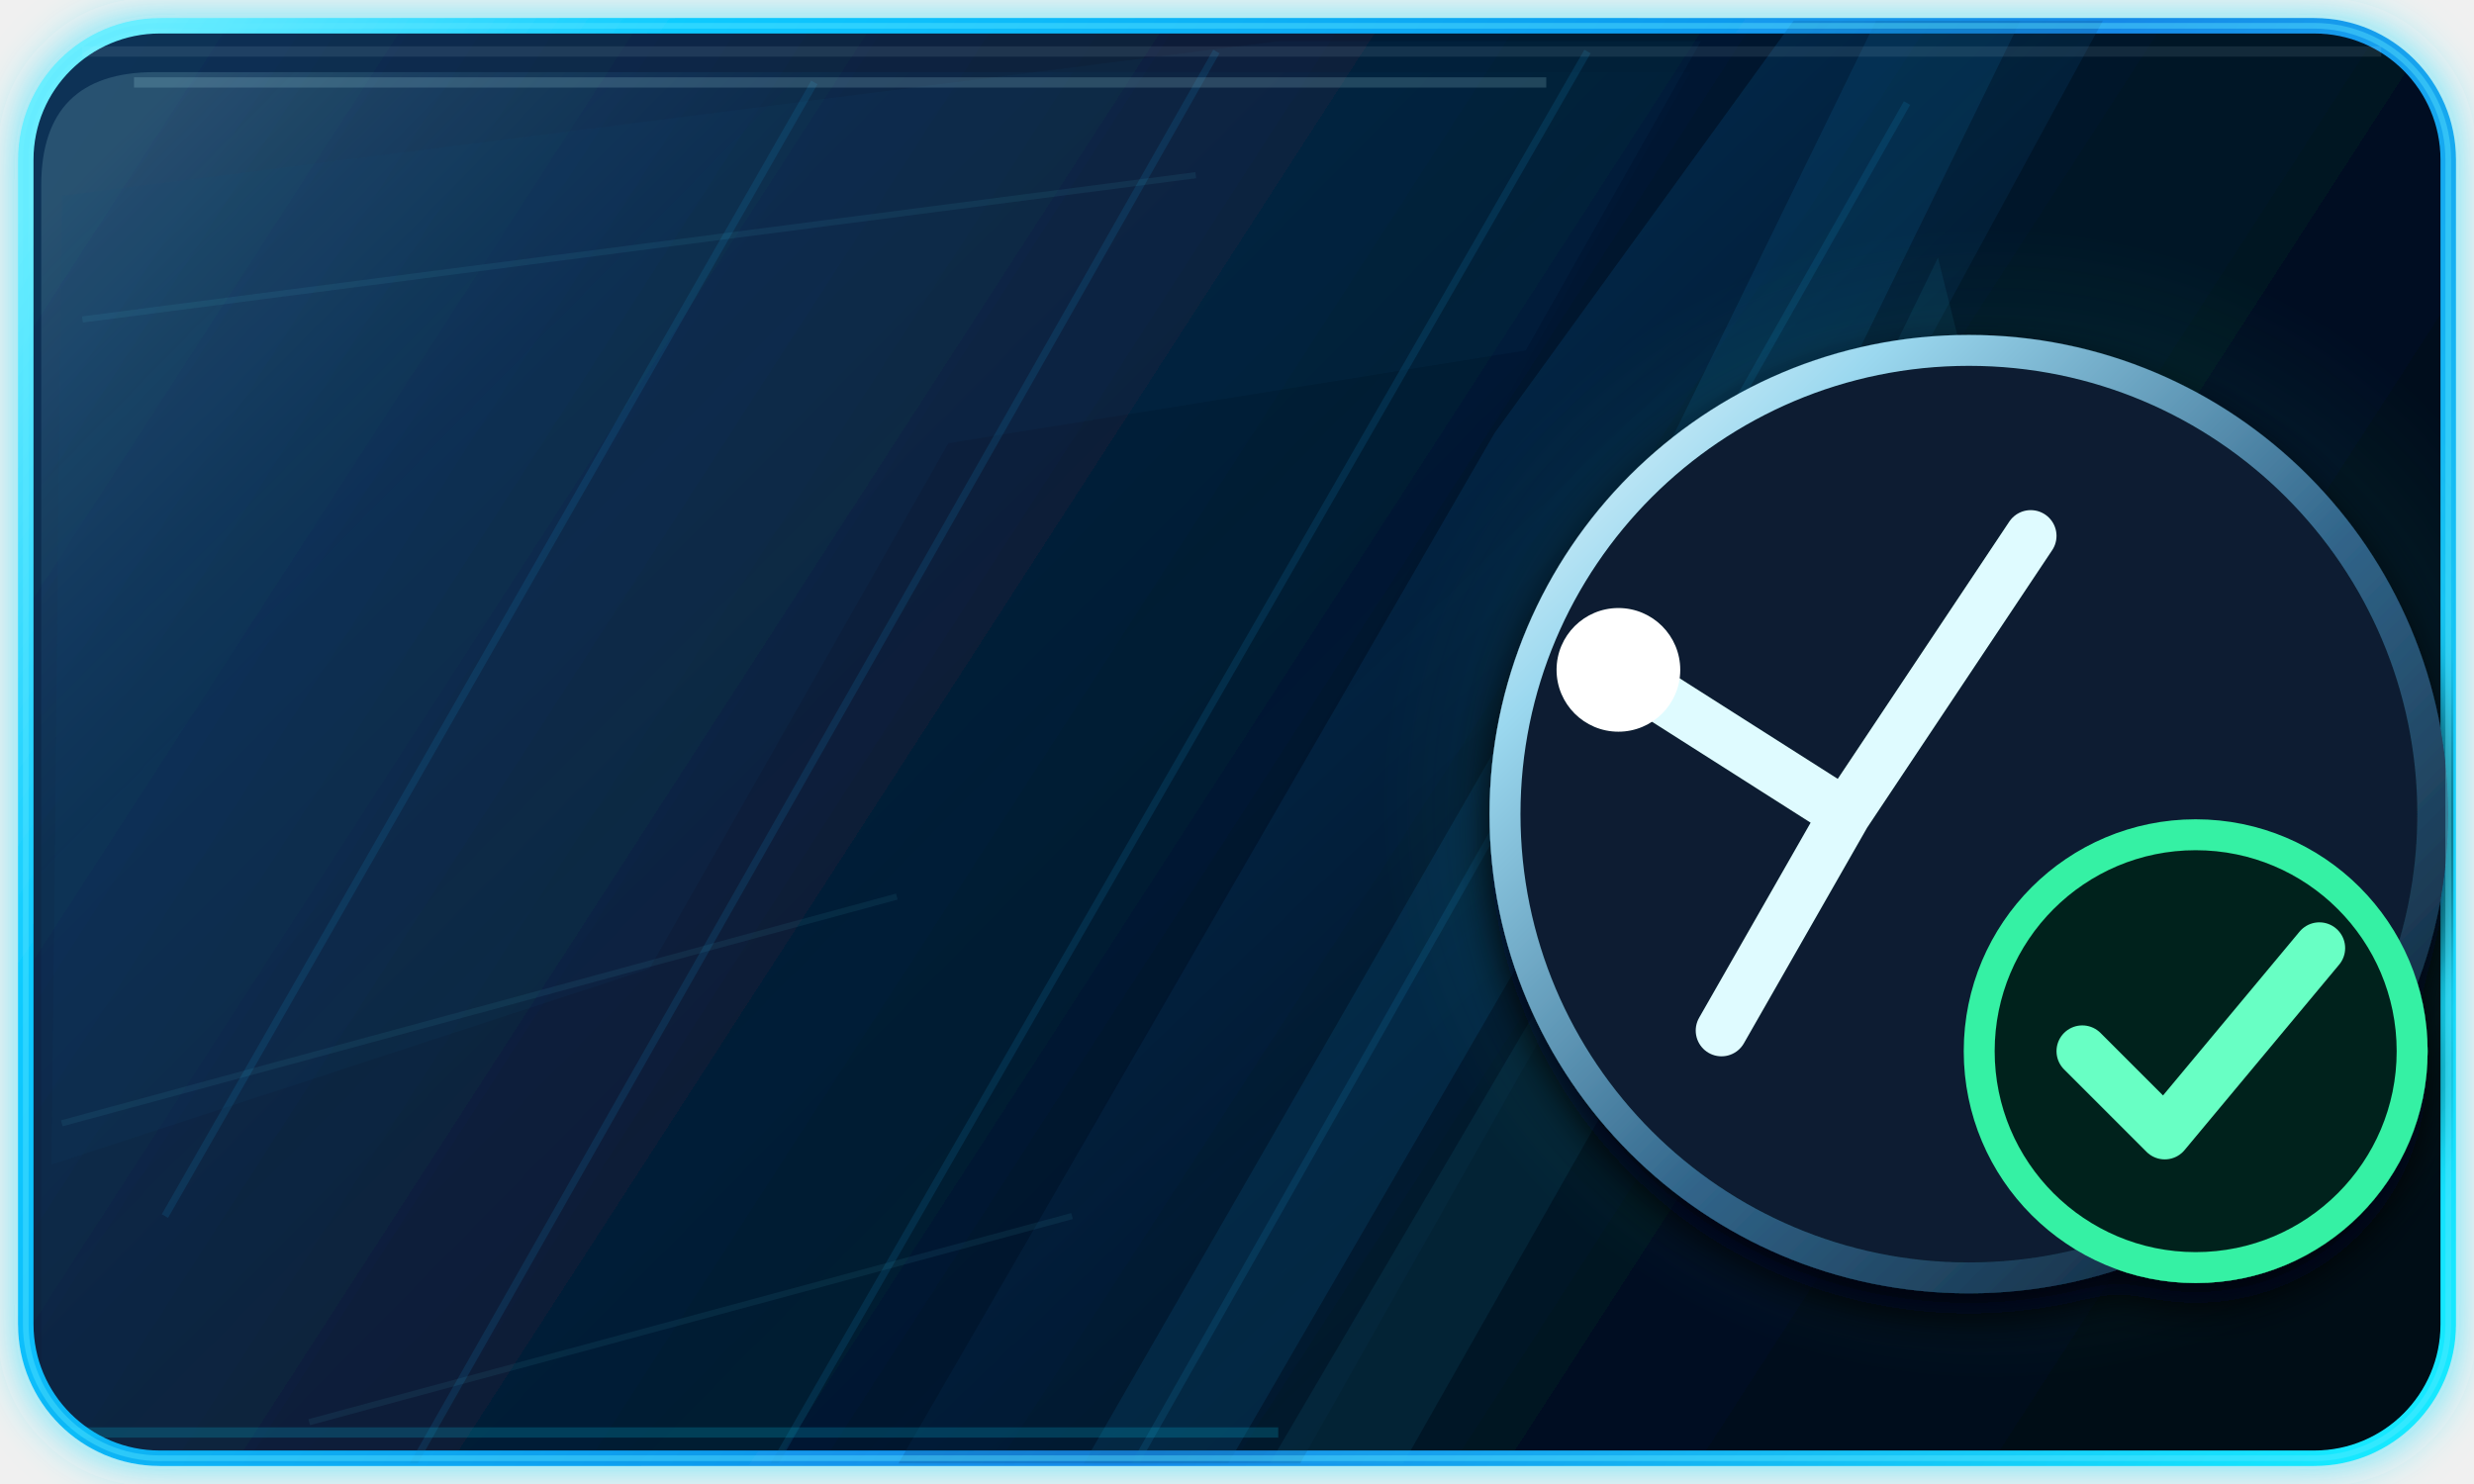
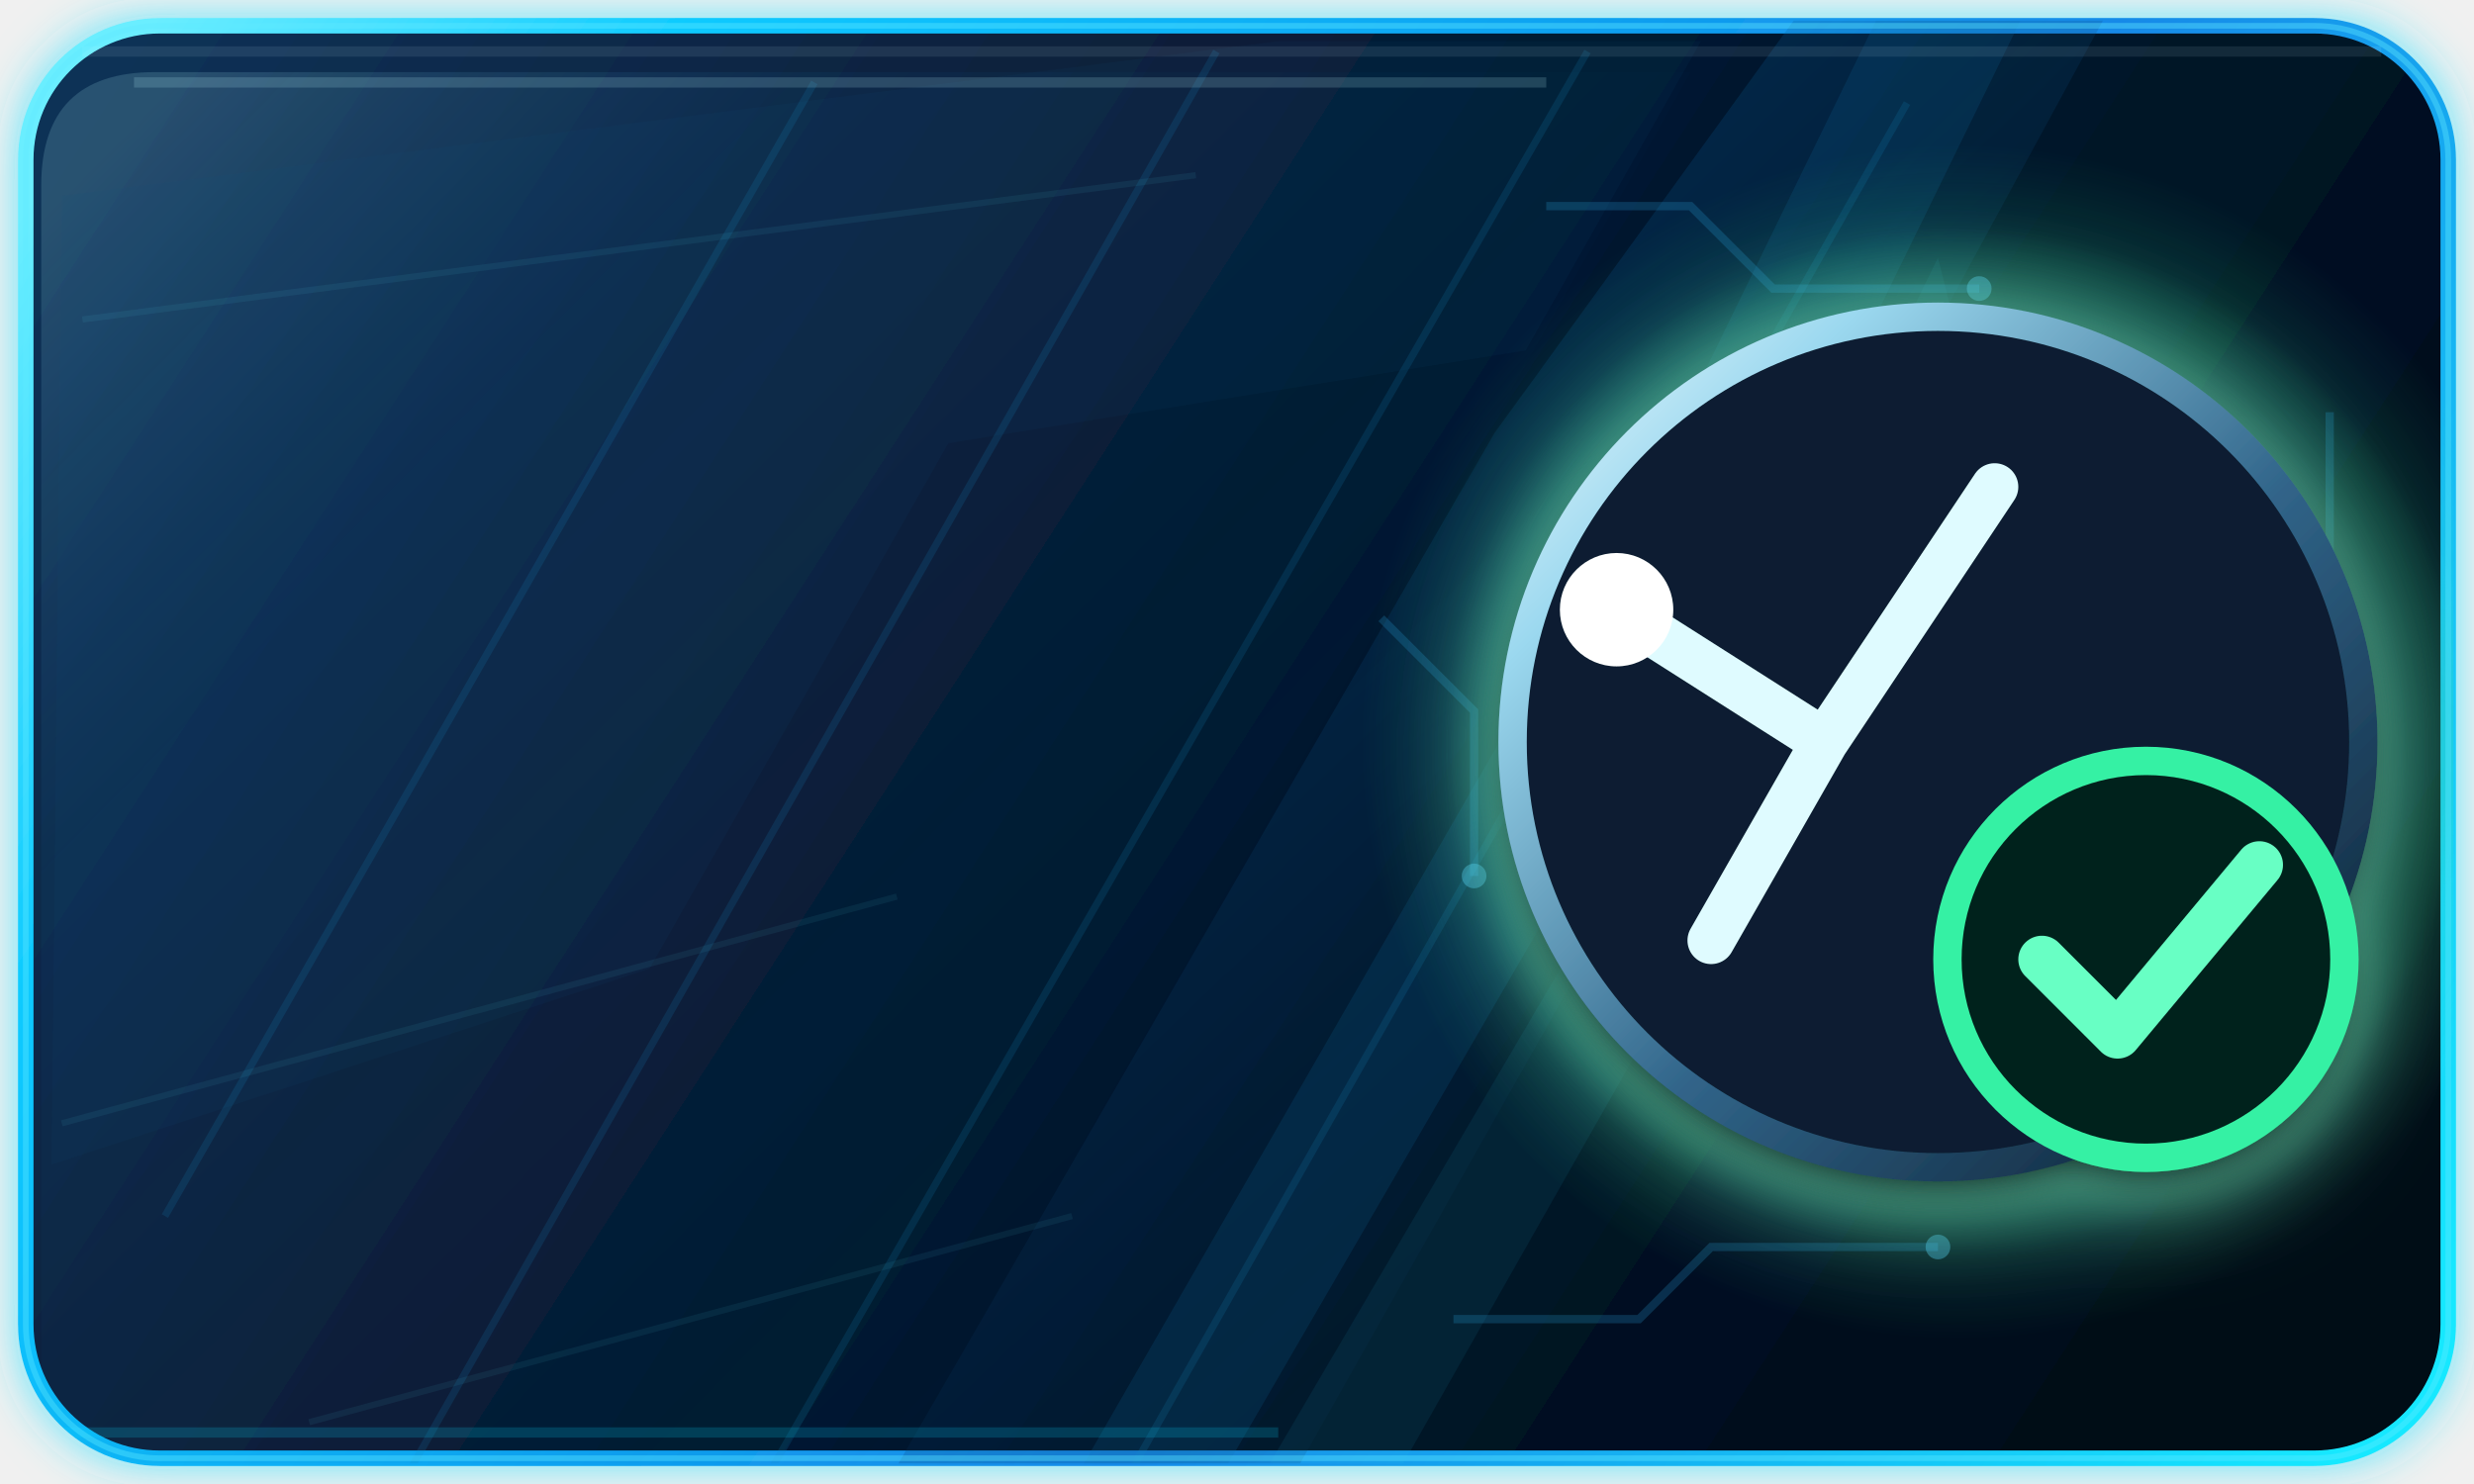
<svg xmlns="http://www.w3.org/2000/svg" viewBox="0 0 240 144" role="img" aria-label="Static Game Ready tile artwork">
  <defs>
    <linearGradient id="surface" x1="12" y1="5" x2="224" y2="142" gradientUnits="userSpaceOnUse">
      <stop stop-color="#0b3156" />
      <stop offset=".34" stop-color="#071f39" />
      <stop offset=".7" stop-color="#041326" />
      <stop offset="1" stop-color="#010813" />
    </linearGradient>
    <linearGradient id="rim" x1="16" y1="0" x2="225" y2="144" gradientUnits="userSpaceOnUse">
      <stop stop-color="#6beeff" />
      <stop offset=".18" stop-color="#08c8ff" />
      <stop offset=".62" stop-color="#1589e8" />
      <stop offset="1" stop-color="#18e8ff" />
    </linearGradient>
    <linearGradient id="glass" x1="18" y1="7" x2="132" y2="119" gradientUnits="userSpaceOnUse">
      <stop stop-color="#b7f8ff" stop-opacity=".16" />
      <stop offset=".28" stop-color="#0f89cf" stop-opacity=".06" />
      <stop offset="1" stop-color="#020b19" stop-opacity="0" />
    </linearGradient>
    <linearGradient id="panel" x1="113" y1="15" x2="229" y2="136" gradientUnits="userSpaceOnUse">
      <stop stop-color="#0b80c6" stop-opacity=".26" />
      <stop offset=".44" stop-color="#08345e" stop-opacity=".18" />
      <stop offset="1" stop-color="#03101f" stop-opacity=".02" />
    </linearGradient>
    <linearGradient id="accent" x1="0" y1="0" x2="1" y2="1">
      <stop stop-color="#e9feff" />
      <stop offset=".22" stop-color="#62f1ff" />
      <stop offset=".62" stop-color="#08aeea" />
      <stop offset="1" stop-color="#07519f" />
    </linearGradient>
    <linearGradient id="metal" x1="0" y1="0" x2="1" y2="1">
      <stop stop-color="#f5fdff" />
      <stop offset=".2" stop-color="#9bd8ef" />
      <stop offset=".55" stop-color="#31658a" />
      <stop offset="1" stop-color="#071627" />
    </linearGradient>
    <linearGradient id="green" x1="0" y1="0" x2="1" y2="1">
      <stop stop-color="#caffee" />
      <stop offset=".28" stop-color="#39f5b0" />
      <stop offset="1" stop-color="#00765c" />
    </linearGradient>
    <linearGradient id="danger" x1="0" y1="0" x2="1" y2="1">
      <stop stop-color="#fff4ed" />
      <stop offset=".22" stop-color="#ff725f" />
      <stop offset=".72" stop-color="#e31c35" />
      <stop offset="1" stop-color="#6e0718" />
    </linearGradient>
    <linearGradient id="gold" x1="0" y1="0" x2="1" y2="1">
      <stop stop-color="#fffbd1" />
      <stop offset=".3" stop-color="#ffe52e" />
      <stop offset="1" stop-color="#e87b00" />
    </linearGradient>
    <radialGradient id="orb">
      <stop stop-color="#35f3a0" stop-opacity=".28" />
      <stop offset=".55" stop-color="#35f3a0" stop-opacity=".09" />
      <stop offset="1" stop-color="#35f3a0" stop-opacity="0" />
    </radialGradient>
    <filter id="outerGlow" x="-30%" y="-50%" width="160%" height="200%">
      <feGaussianBlur stdDeviation="2.3" result="b" />
      <feColorMatrix in="b" values="0 0 0 0 .02 0 0 0 0 .75 0 0 0 0 1 0 0 0 .72 0" result="c" />
      <feMerge>
        <feMergeNode in="c" />
        <feMergeNode in="SourceGraphic" />
      </feMerge>
    </filter>
    <filter id="glow" x="-80%" y="-80%" width="260%" height="260%">
      <feGaussianBlur stdDeviation="3" result="b" />
      <feMerge>
        <feMergeNode in="b" />
        <feMergeNode in="SourceGraphic" />
      </feMerge>
    </filter>
    <filter id="shadow" x="-80%" y="-80%" width="260%" height="260%">
      <feDropShadow dx="0" dy="2" stdDeviation="2" flood-color="#000711" flood-opacity=".95" />
    </filter>
+     <radialGradient id="halo" cx="190" cy="72" r="58" gradientUnits="userSpaceOnUse">
+       <stop stop-color="#01050d" stop-opacity=".92" />
+       <stop offset=".62" stop-color="#020a17" stop-opacity=".7" />
+       <stop offset=".86" stop-color="#35f3a0" stop-opacity=".1" />
+       <stop offset="1" stop-color="#35f3a0" stop-opacity="0" />
+     </radialGradient>
+     <filter id="bloom" x="-40%" y="-40%" width="180%" height="180%">
+       <feGaussianBlur in="SourceAlpha" stdDeviation="4.5" result="b" />
+       <feColorMatrix in="b" values="0 0 0 0 0.208 0 0 0 0 0.953 0 0 0 0 0.627 0 0 0 .75 0" result="c" />
+       <feMerge>
+         <feMergeNode in="c" />
+         <feMergeNode in="SourceGraphic" />
+       </feMerge>
+     </filter>
    <clipPath id="clip">
      <rect x="2" y="2" width="236" height="140" rx="13" />
    </clipPath>
  </defs>
  <g filter="url(#outerGlow)">
    <rect x="2.5" y="2.5" width="235" height="139" rx="13" fill="url(#surface)" stroke="url(#rim)" stroke-width="1.5" />
  </g>
  <g clip-path="url(#clip)">
    <path d="M10 7H164L129 69 86 144H4V18Q4 7 15 7Z" fill="url(#glass)" />
    <path d="M6 19 124 4h41l-17 30L92 43 63 94 5 113Z" fill="#0b4f7d" opacity=".09" />
    <path d="M86 144 145 42 174 2h30l-31 57-48 85Z" fill="url(#panel)" />
    <path d="m104 144 57-99 21-43h14l-24 49-54 93Z" fill="#0e75ad" opacity=".16" />
    <path d="m122 144 47-80 19-39 4 16-15 29-42 74Z" fill="#21b9e7" opacity=".08" />
    <path d="M16 118 79 8M39 144 118 5M74 144l80-139M109 144 185 10" fill="none" stroke="#178ec2" stroke-opacity=".16" stroke-width=".7" />
    <path d="M8 31 116 17M6 109l81-22M30 138l74-20" fill="none" stroke="#5ae9ff" stroke-opacity=".07" stroke-width=".6" />
    <path d="M13 8h137" stroke="#c1fbff" stroke-opacity=".17" />
-     <ellipse cx="193" cy="78" rx="59" ry="56" fill="url(#orb)" />
-     <g filter="url(#shadow)">
-       <g transform="translate(140 26)">
-         <circle cx="51" cy="53" r="45" fill="#0b1e30" stroke="url(#metal)" stroke-width="3" />
-         <circle cx="73" cy="76" r="21" fill="#04241d" stroke="#36f1a4" stroke-width="3" />
-         <path d="m62 76 8 8 15-18" fill="none" stroke="#68ffc4" stroke-width="5" stroke-linecap="round" stroke-linejoin="round" />
-         <path d="M17 39 39 53l18-27M39 53 27 74" fill="none" stroke="#dffbff" stroke-width="5" stroke-linecap="round" />
-         <circle cx="17" cy="39" r="6" fill="#fff" />
+     <circle cx="190" cy="72" r="58" fill="url(#halo)" />
+     <path d="M150 20h14l8 8h20M141 128h18l7-7h22M226 40v18l-6 6M134 60l9 9v16" fill="none" stroke="#2aa9e6" stroke-opacity=".22" stroke-width=".8" />
+     <g fill="#57d8ff" fill-opacity=".35">
+       <circle cx="192" cy="28" r="1.2" />
+       <circle cx="188" cy="121" r="1.2" />
+       <circle cx="220" cy="64" r="1.2" />
+       <circle cx="143" cy="85" r="1.2" />
+     </g>
+     <g filter="url(#bloom)">
+       <g transform="translate(188 72) scale(0.917) translate(-191.0 -79.0)">
+         <g filter="url(#shadow)">
+           <g transform="translate(140 26)">
+             <circle cx="51" cy="53" r="45" fill="#0b1e30" stroke="url(#metal)" stroke-width="3" />
+             <circle cx="73" cy="76" r="21" fill="#04241d" stroke="#36f1a4" stroke-width="3" />
+             <path d="m62 76 8 8 15-18" fill="none" stroke="#68ffc4" stroke-width="5" stroke-linecap="round" stroke-linejoin="round" />
+             <path d="M17 39 39 53l18-27M39 53 27 74" fill="none" stroke="#dffbff" stroke-width="5" stroke-linecap="round" />
+             <circle cx="17" cy="39" r="6" fill="#fff" />
+           </g>
+         </g>
      </g>
    </g>
    <path d="M5 139h119" stroke="#0ad8ff" stroke-opacity=".18" />
    <path d="M8 5h223" stroke="#d9fdff" stroke-opacity=".09" />
  </g>
  <rect x="2.5" y="2.5" width="235" height="139" rx="13" fill="none" stroke="#60eaff" stroke-opacity=".38" stroke-width=".55" />
</svg>
